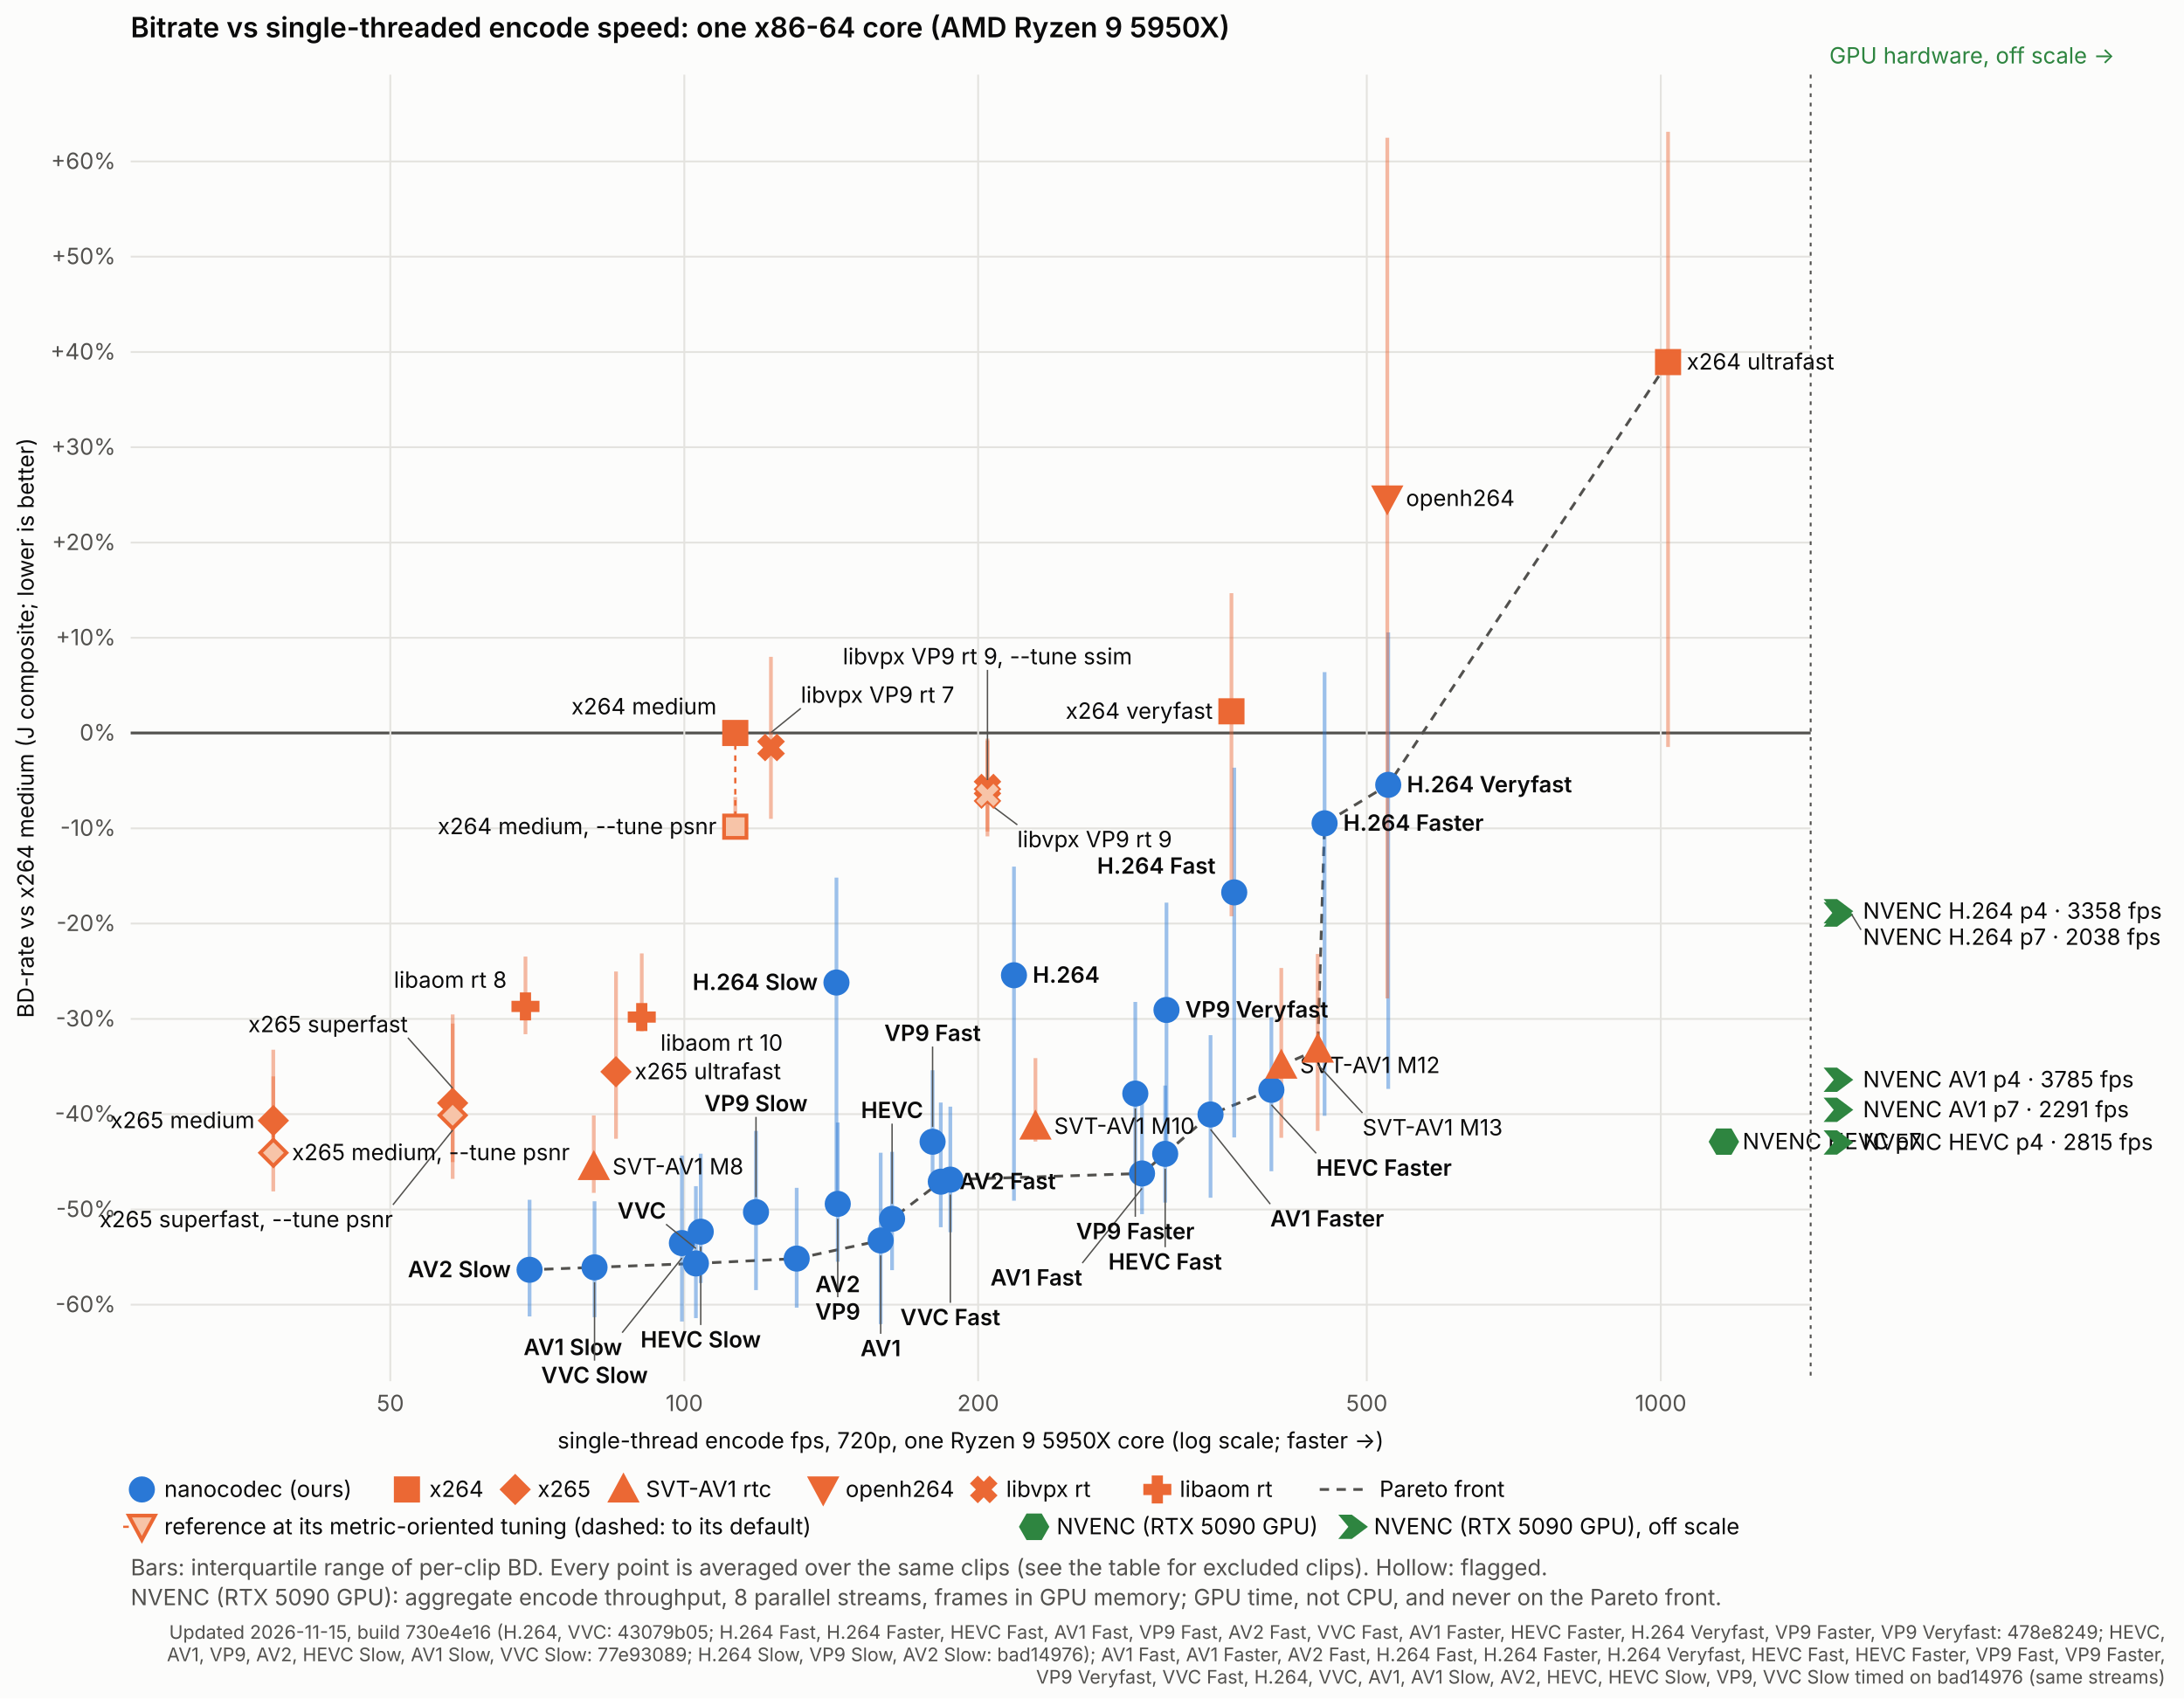
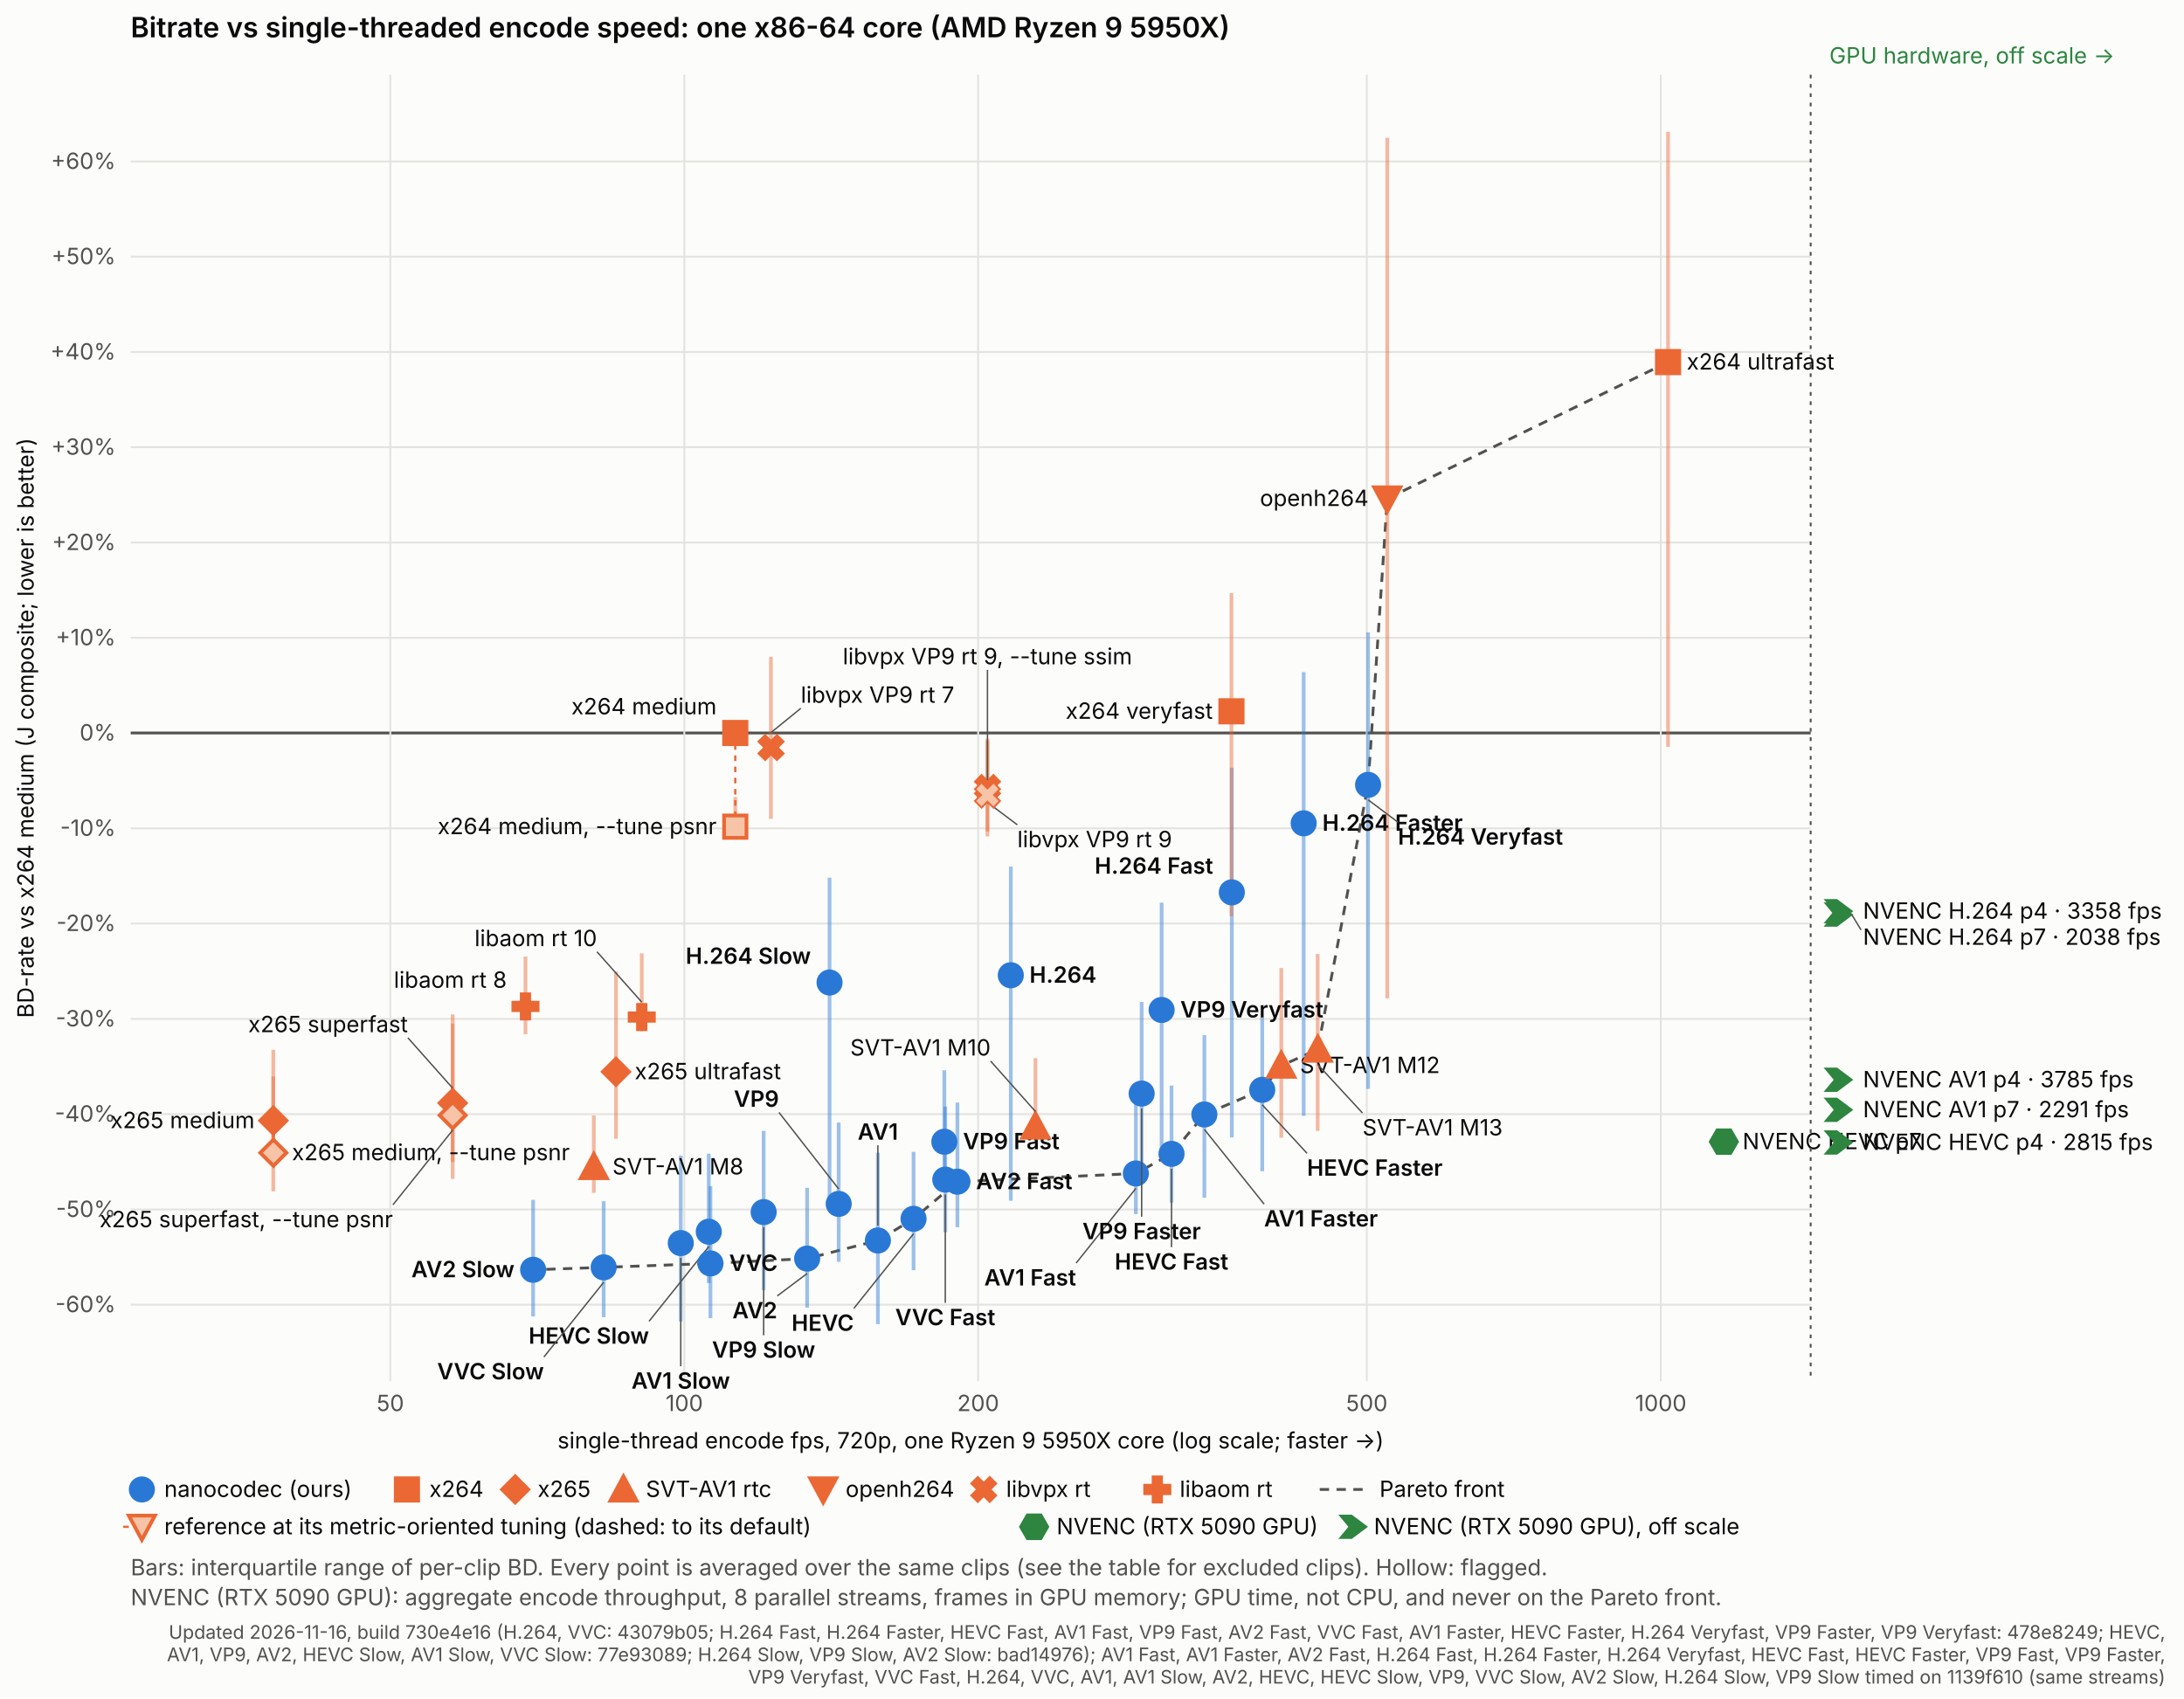
<svg xmlns="http://www.w3.org/2000/svg" viewBox="0 0 1170 910" width="1170" height="910" font-family="system-ui, -apple-system, Segoe UI, sans-serif" font-size="12">
  <rect width="1170" height="910" fill="#fcfcfb" />
  <text x="70" y="20" font-size="15" font-weight="600" fill="#0b0b0b">Bitrate vs single-threaded encode speed: one x86-64 core (AMD Ryzen 9 5950X)</text>
  <text x="70" y="35" fill="#52514e" />
  <line x1="70" x2="970" y1="699.0" y2="699.0" stroke="#e4e3df" stroke-width="1" />
  <text x="62" y="703.0" text-anchor="end" fill="#52514e">-60%</text>
  <line x1="70" x2="970" y1="648.0" y2="648.0" stroke="#e4e3df" stroke-width="1" />
  <text x="62" y="652.0" text-anchor="end" fill="#52514e">-50%</text>
  <line x1="70" x2="970" y1="596.9" y2="596.9" stroke="#e4e3df" stroke-width="1" />
  <text x="62" y="600.9" text-anchor="end" fill="#52514e">-40%</text>
  <line x1="70" x2="970" y1="545.9" y2="545.9" stroke="#e4e3df" stroke-width="1" />
  <text x="62" y="549.9" text-anchor="end" fill="#52514e">-30%</text>
  <line x1="70" x2="970" y1="494.8" y2="494.8" stroke="#e4e3df" stroke-width="1" />
  <text x="62" y="498.8" text-anchor="end" fill="#52514e">-20%</text>
  <line x1="70" x2="970" y1="443.8" y2="443.8" stroke="#e4e3df" stroke-width="1" />
  <text x="62" y="447.8" text-anchor="end" fill="#52514e">-10%</text>
  <line x1="70" x2="970" y1="392.7" y2="392.7" stroke="#52514e" stroke-width="1.5" />
  <text x="62" y="396.7" text-anchor="end" fill="#52514e">0%</text>
  <line x1="70" x2="970" y1="341.7" y2="341.7" stroke="#e4e3df" stroke-width="1" />
  <text x="62" y="345.7" text-anchor="end" fill="#52514e">+10%</text>
  <line x1="70" x2="970" y1="290.7" y2="290.7" stroke="#e4e3df" stroke-width="1" />
  <text x="62" y="294.7" text-anchor="end" fill="#52514e">+20%</text>
  <line x1="70" x2="970" y1="239.6" y2="239.6" stroke="#e4e3df" stroke-width="1" />
  <text x="62" y="243.6" text-anchor="end" fill="#52514e">+30%</text>
  <line x1="70" x2="970" y1="188.6" y2="188.6" stroke="#e4e3df" stroke-width="1" />
  <text x="62" y="192.6" text-anchor="end" fill="#52514e">+40%</text>
  <line x1="70" x2="970" y1="137.5" y2="137.5" stroke="#e4e3df" stroke-width="1" />
  <text x="62" y="141.5" text-anchor="end" fill="#52514e">+50%</text>
  <line x1="70" x2="970" y1="86.5" y2="86.5" stroke="#e4e3df" stroke-width="1" />
  <text x="62" y="90.5" text-anchor="end" fill="#52514e">+60%</text>
  <line x1="209.1" x2="209.1" y1="40" y2="740" stroke="#e4e3df" />
  <text x="209.1" y="756" text-anchor="middle" fill="#52514e">50</text>
  <line x1="366.6" x2="366.6" y1="40" y2="740" stroke="#e4e3df" />
  <text x="366.6" y="756" text-anchor="middle" fill="#52514e">100</text>
  <line x1="524.0" x2="524.0" y1="40" y2="740" stroke="#e4e3df" />
  <text x="524.0" y="756" text-anchor="middle" fill="#52514e">200</text>
  <line x1="732.2" x2="732.2" y1="40" y2="740" stroke="#e4e3df" />
  <text x="732.2" y="756" text-anchor="middle" fill="#52514e">500</text>
  <line x1="889.7" x2="889.7" y1="40" y2="740" stroke="#e4e3df" />
  <text x="889.7" y="756" text-anchor="middle" fill="#52514e">1000</text>
  <text x="520.0" y="776" text-anchor="middle" fill="#0b0b0b">single-thread encode fps, 720p, one Ryzen 9 5950X core (log scale; faster →)</text>
  <text transform="translate(18,390.0) rotate(-90)" text-anchor="middle" fill="#0b0b0b">BD-rate vs x264 medium (J composite; lower is better)</text>
-   <polyline points="893.6,194.0 743.7,420.5 709.6,441.1 705.9,562.3 686.4,570.9 681.1,583.9 648.5,597.1 624.2,618.2 611.8,628.7 509.1,632.0 504.0,633.1 477.9,653.0 471.8,664.6 426.8,674.3 372.8,676.9 318.5,679.0 283.7,680.3" fill="none" stroke="#52514e" stroke-width="1.5" stroke-dasharray="5 4" />
+   <polyline points="893.6,194.0 743.2,267.1 732.9,420.5 705.9,562.3 686.4,570.9 676.2,583.9 645.2,597.1 627.6,618.2 608.5,628.7 512.9,633.1 489.4,653.0 470.3,664.6 432.4,674.3 380.6,676.9 323.4,679.0 285.6,680.3" fill="none" stroke="#52514e" stroke-width="1.5" stroke-dasharray="5 4" />
  <line x1="393.9" y1="392.7" x2="393.9" y2="442.9" stroke="#eb6834" stroke-width="1.2" stroke-dasharray="3 3" />
  <line x1="242.5" y1="591.0" x2="242.5" y2="597.5" stroke="#eb6834" stroke-width="1.2" stroke-dasharray="3 3" />
  <line x1="146.4" y1="600.4" x2="146.4" y2="617.6" stroke="#eb6834" stroke-width="1.2" stroke-dasharray="3 3" />
  <line x1="529.0" y1="421.9" x2="529.0" y2="425.9" stroke="#eb6834" stroke-width="1.2" stroke-dasharray="3 3" />
  <line x1="393.9" x2="393.9" y1="392.7" y2="392.7" stroke="#eb6834" stroke-opacity="0.45" stroke-width="2" />
-   <line x1="448.1" x2="448.1" y1="644.6" y2="470.2" stroke="#2a78d6" stroke-opacity="0.45" stroke-width="2" />
-   <line x1="543.2" x2="543.2" y1="643.3" y2="464.3" stroke="#2a78d6" stroke-opacity="0.45" stroke-width="2" />
-   <line x1="661.2" x2="661.2" y1="609.4" y2="411.3" stroke="#2a78d6" stroke-opacity="0.45" stroke-width="2" />
-   <line x1="709.6" x2="709.6" y1="597.8" y2="360.1" stroke="#2a78d6" stroke-opacity="0.45" stroke-width="2" />
-   <line x1="743.7" x2="743.7" y1="583.4" y2="338.8" stroke="#2a78d6" stroke-opacity="0.45" stroke-width="2" />
-   <line x1="375.4" x2="375.4" y1="687.4" y2="618.1" stroke="#2a78d6" stroke-opacity="0.45" stroke-width="2" />
-   <line x1="477.9" x2="477.9" y1="680.5" y2="617.1" stroke="#2a78d6" stroke-opacity="0.45" stroke-width="2" />
-   <line x1="624.2" x2="624.2" y1="644.3" y2="581.6" stroke="#2a78d6" stroke-opacity="0.45" stroke-width="2" />
-   <line x1="681.1" x2="681.1" y1="627.5" y2="545.0" stroke="#2a78d6" stroke-opacity="0.45" stroke-width="2" />
-   <line x1="365.3" x2="365.3" y1="708.0" y2="619.1" stroke="#2a78d6" stroke-opacity="0.45" stroke-width="2" />
-   <line x1="471.8" x2="471.8" y1="709.4" y2="617.6" stroke="#2a78d6" stroke-opacity="0.45" stroke-width="2" />
-   <line x1="611.8" x2="611.8" y1="650.5" y2="581.3" stroke="#2a78d6" stroke-opacity="0.45" stroke-width="2" />
-   <line x1="648.5" x2="648.5" y1="641.7" y2="554.6" stroke="#2a78d6" stroke-opacity="0.45" stroke-width="2" />
-   <line x1="405.0" x2="405.0" y1="691.2" y2="605.9" stroke="#2a78d6" stroke-opacity="0.45" stroke-width="2" />
-   <line x1="448.8" x2="448.8" y1="676.0" y2="601.4" stroke="#2a78d6" stroke-opacity="0.45" stroke-width="2" />
-   <line x1="499.6" x2="499.6" y1="636.0" y2="573.4" stroke="#2a78d6" stroke-opacity="0.45" stroke-width="2" />
-   <line x1="608.2" x2="608.2" y1="623.4" y2="536.8" stroke="#2a78d6" stroke-opacity="0.45" stroke-width="2" />
-   <line x1="624.9" x2="624.9" y1="617.2" y2="483.6" stroke="#2a78d6" stroke-opacity="0.45" stroke-width="2" />
-   <line x1="283.7" x2="283.7" y1="705.3" y2="642.8" stroke="#2a78d6" stroke-opacity="0.45" stroke-width="2" />
-   <line x1="426.8" x2="426.8" y1="700.6" y2="636.4" stroke="#2a78d6" stroke-opacity="0.45" stroke-width="2" />
-   <line x1="504.0" x2="504.0" y1="657.5" y2="590.7" stroke="#2a78d6" stroke-opacity="0.45" stroke-width="2" />
-   <line x1="318.5" x2="318.5" y1="705.7" y2="643.6" stroke="#2a78d6" stroke-opacity="0.45" stroke-width="2" />
-   <line x1="372.8" x2="372.8" y1="706.2" y2="635.5" stroke="#2a78d6" stroke-opacity="0.45" stroke-width="2" />
-   <line x1="509.1" x2="509.1" y1="660.2" y2="592.9" stroke="#2a78d6" stroke-opacity="0.45" stroke-width="2" />
+   <line x1="444.4" x2="444.4" y1="644.6" y2="470.2" stroke="#2a78d6" stroke-opacity="0.45" stroke-width="2" />
+   <line x1="541.5" x2="541.5" y1="643.3" y2="464.3" stroke="#2a78d6" stroke-opacity="0.45" stroke-width="2" />
+   <line x1="659.9" x2="659.9" y1="609.4" y2="411.3" stroke="#2a78d6" stroke-opacity="0.45" stroke-width="2" />
+   <line x1="698.4" x2="698.4" y1="597.8" y2="360.1" stroke="#2a78d6" stroke-opacity="0.45" stroke-width="2" />
+   <line x1="732.9" x2="732.9" y1="583.4" y2="338.8" stroke="#2a78d6" stroke-opacity="0.45" stroke-width="2" />
+   <line x1="379.7" x2="379.7" y1="687.4" y2="618.1" stroke="#2a78d6" stroke-opacity="0.45" stroke-width="2" />
+   <line x1="489.4" x2="489.4" y1="680.5" y2="617.1" stroke="#2a78d6" stroke-opacity="0.45" stroke-width="2" />
+   <line x1="627.6" x2="627.6" y1="644.3" y2="581.6" stroke="#2a78d6" stroke-opacity="0.45" stroke-width="2" />
+   <line x1="676.2" x2="676.2" y1="627.5" y2="545.0" stroke="#2a78d6" stroke-opacity="0.45" stroke-width="2" />
+   <line x1="364.7" x2="364.7" y1="708.0" y2="619.1" stroke="#2a78d6" stroke-opacity="0.45" stroke-width="2" />
+   <line x1="470.3" x2="470.3" y1="709.4" y2="617.6" stroke="#2a78d6" stroke-opacity="0.45" stroke-width="2" />
+   <line x1="608.5" x2="608.5" y1="650.5" y2="581.3" stroke="#2a78d6" stroke-opacity="0.45" stroke-width="2" />
+   <line x1="645.2" x2="645.2" y1="641.7" y2="554.6" stroke="#2a78d6" stroke-opacity="0.45" stroke-width="2" />
+   <line x1="409.1" x2="409.1" y1="691.2" y2="605.9" stroke="#2a78d6" stroke-opacity="0.45" stroke-width="2" />
+   <line x1="449.3" x2="449.3" y1="676.0" y2="601.4" stroke="#2a78d6" stroke-opacity="0.45" stroke-width="2" />
+   <line x1="505.9" x2="505.9" y1="636.0" y2="573.4" stroke="#2a78d6" stroke-opacity="0.45" stroke-width="2" />
+   <line x1="611.6" x2="611.6" y1="623.4" y2="536.8" stroke="#2a78d6" stroke-opacity="0.45" stroke-width="2" />
+   <line x1="622.3" x2="622.3" y1="617.2" y2="483.6" stroke="#2a78d6" stroke-opacity="0.45" stroke-width="2" />
+   <line x1="285.6" x2="285.6" y1="705.3" y2="642.8" stroke="#2a78d6" stroke-opacity="0.45" stroke-width="2" />
+   <line x1="432.4" x2="432.4" y1="700.6" y2="636.4" stroke="#2a78d6" stroke-opacity="0.45" stroke-width="2" />
+   <line x1="512.9" x2="512.9" y1="657.5" y2="590.7" stroke="#2a78d6" stroke-opacity="0.45" stroke-width="2" />
+   <line x1="323.4" x2="323.4" y1="705.7" y2="643.6" stroke="#2a78d6" stroke-opacity="0.45" stroke-width="2" />
+   <line x1="380.6" x2="380.6" y1="706.2" y2="635.5" stroke="#2a78d6" stroke-opacity="0.45" stroke-width="2" />
+   <line x1="506.4" x2="506.4" y1="660.2" y2="592.9" stroke="#2a78d6" stroke-opacity="0.45" stroke-width="2" />
  <line x1="743.2" x2="743.2" y1="534.9" y2="73.8" stroke="#eb6834" stroke-opacity="0.45" stroke-width="2" />
  <line x1="893.6" x2="893.6" y1="400.2" y2="70.6" stroke="#eb6834" stroke-opacity="0.45" stroke-width="2" />
  <line x1="659.7" x2="659.7" y1="490.9" y2="317.8" stroke="#eb6834" stroke-opacity="0.45" stroke-width="2" />
  <line x1="330.0" x2="330.0" y1="610.1" y2="520.5" stroke="#eb6834" stroke-opacity="0.45" stroke-width="2" />
  <line x1="242.5" x2="242.5" y1="622.6" y2="543.5" stroke="#eb6834" stroke-opacity="0.45" stroke-width="2" />
  <line x1="146.4" x2="146.4" y1="613.8" y2="562.4" stroke="#eb6834" stroke-opacity="0.45" stroke-width="2" />
  <line x1="318.1" x2="318.1" y1="639.1" y2="597.6" stroke="#eb6834" stroke-opacity="0.45" stroke-width="2" />
  <line x1="554.7" x2="554.7" y1="611.6" y2="566.9" stroke="#eb6834" stroke-opacity="0.45" stroke-width="2" />
  <line x1="686.4" x2="686.4" y1="609.6" y2="518.6" stroke="#eb6834" stroke-opacity="0.45" stroke-width="2" />
  <line x1="705.9" x2="705.9" y1="605.9" y2="511.1" stroke="#eb6834" stroke-opacity="0.45" stroke-width="2" />
  <line x1="413.0" x2="413.0" y1="438.7" y2="351.9" stroke="#eb6834" stroke-opacity="0.45" stroke-width="2" />
  <line x1="529.0" x2="529.0" y1="445.5" y2="396.7" stroke="#eb6834" stroke-opacity="0.45" stroke-width="2" />
  <line x1="281.5" x2="281.5" y1="554.1" y2="512.5" stroke="#eb6834" stroke-opacity="0.45" stroke-width="2" />
  <line x1="343.8" x2="343.8" y1="552.5" y2="510.8" stroke="#eb6834" stroke-opacity="0.45" stroke-width="2" />
  <line x1="393.9" x2="393.9" y1="445.3" y2="427.0" stroke="#eb6834" stroke-opacity="0.45" stroke-width="2" />
  <line x1="242.5" x2="242.5" y1="631.6" y2="548.4" stroke="#eb6834" stroke-opacity="0.45" stroke-width="2" />
  <line x1="146.4" x2="146.4" y1="638.3" y2="576.7" stroke="#eb6834" stroke-opacity="0.45" stroke-width="2" />
  <line x1="529.0" x2="529.0" y1="448.1" y2="395.7" stroke="#eb6834" stroke-opacity="0.45" stroke-width="2" />
  <g>
    <rect x="387.9" y="386.7" width="12" height="12" fill="#eb6834" stroke="#eb6834" stroke-width="2" />
  </g>
  <text x="383.9" y="382.7" text-anchor="end" fill="#0b0b0b">x264 medium</text>
  <g>
-     <circle cx="448.1" cy="526.4" r="6" fill="#2a78d6" stroke="#2a78d6" stroke-width="2" />
-   </g>
-   <text x="438.1" y="530.4" text-anchor="end" fill="#0b0b0b" font-weight="600">H.264 Slow</text>
-   <g>
-     <circle cx="543.2" cy="522.5" r="6" fill="#2a78d6" stroke="#2a78d6" stroke-width="2" />
-   </g>
-   <text x="553.2" y="526.5" text-anchor="start" fill="#0b0b0b" font-weight="600">H.264</text>
-   <g>
-     <circle cx="661.2" cy="478.1" r="6" fill="#2a78d6" stroke="#2a78d6" stroke-width="2" />
-   </g>
-   <text x="651.2" y="468.1" text-anchor="end" fill="#0b0b0b" font-weight="600">H.264 Fast</text>
-   <g>
-     <circle cx="709.6" cy="441.1" r="6" fill="#2a78d6" stroke="#2a78d6" stroke-width="2" />
-   </g>
-   <text x="719.6" y="445.1" text-anchor="start" fill="#0b0b0b" font-weight="600">H.264 Faster</text>
-   <g>
-     <circle cx="743.7" cy="420.5" r="6" fill="#2a78d6" stroke="#2a78d6" stroke-width="2" />
-   </g>
-   <text x="753.7" y="424.5" text-anchor="start" fill="#0b0b0b" font-weight="600">H.264 Veryfast</text>
-   <g>
-     <circle cx="375.4" cy="659.9" r="6" fill="#2a78d6" stroke="#2a78d6" stroke-width="2" />
-   </g>
-   <line x1="375.4" y1="667.9" x2="375.4" y2="709.9" stroke="#52514e" stroke-width="0.75" />
-   <text x="375.4" y="721.9" text-anchor="middle" fill="#0b0b0b" font-weight="600">HEVC Slow</text>
-   <g>
-     <circle cx="477.9" cy="653.0" r="6" fill="#2a78d6" stroke="#2a78d6" stroke-width="2" />
-   </g>
-   <line x1="477.9" y1="645.0" x2="477.9" y2="602.0" stroke="#52514e" stroke-width="0.75" />
-   <text x="477.9" y="599.0" text-anchor="middle" fill="#0b0b0b" font-weight="600">HEVC</text>
-   <g>
-     <circle cx="624.2" cy="618.2" r="6" fill="#2a78d6" stroke="#2a78d6" stroke-width="2" />
-   </g>
-   <line x1="624.2" y1="626.2" x2="624.2" y2="668.2" stroke="#52514e" stroke-width="0.75" />
-   <text x="624.2" y="680.2" text-anchor="middle" fill="#0b0b0b" font-weight="600">HEVC Fast</text>
-   <g>
-     <circle cx="681.1" cy="583.9" r="6" fill="#2a78d6" stroke="#2a78d6" stroke-width="2" />
-   </g>
-   <line x1="681.1" y1="591.9" x2="705.1" y2="617.9" stroke="#52514e" stroke-width="0.75" />
-   <text x="705.1" y="629.9" text-anchor="start" fill="#0b0b0b" font-weight="600">HEVC Faster</text>
-   <g>
-     <circle cx="365.3" cy="666.0" r="6" fill="#2a78d6" stroke="#2a78d6" stroke-width="2" />
-   </g>
-   <line x1="365.3" y1="674.0" x2="333.3" y2="714.0" stroke="#52514e" stroke-width="0.75" />
-   <text x="333.3" y="726.0" text-anchor="end" fill="#0b0b0b" font-weight="600">AV1 Slow</text>
-   <g>
-     <circle cx="471.8" cy="664.6" r="6" fill="#2a78d6" stroke="#2a78d6" stroke-width="2" />
-   </g>
-   <line x1="471.8" y1="672.6" x2="471.8" y2="714.6" stroke="#52514e" stroke-width="0.75" />
-   <text x="471.8" y="726.6" text-anchor="middle" fill="#0b0b0b" font-weight="600">AV1</text>
-   <g>
-     <circle cx="611.8" cy="628.7" r="6" fill="#2a78d6" stroke="#2a78d6" stroke-width="2" />
-   </g>
-   <line x1="611.8" y1="636.7" x2="579.8" y2="676.7" stroke="#52514e" stroke-width="0.75" />
-   <text x="579.8" y="688.7" text-anchor="end" fill="#0b0b0b" font-weight="600">AV1 Fast</text>
-   <g>
-     <circle cx="648.5" cy="597.1" r="6" fill="#2a78d6" stroke="#2a78d6" stroke-width="2" />
-   </g>
-   <line x1="648.5" y1="605.1" x2="680.5" y2="645.1" stroke="#52514e" stroke-width="0.75" />
-   <text x="680.5" y="657.1" text-anchor="start" fill="#0b0b0b" font-weight="600">AV1 Faster</text>
-   <g>
-     <circle cx="405.0" cy="649.4" r="6" fill="#2a78d6" stroke="#2a78d6" stroke-width="2" />
-   </g>
-   <line x1="405.0" y1="641.4" x2="405.0" y2="598.4" stroke="#52514e" stroke-width="0.75" />
-   <text x="405.0" y="595.4" text-anchor="middle" fill="#0b0b0b" font-weight="600">VP9 Slow</text>
-   <g>
-     <circle cx="448.8" cy="645.0" r="6" fill="#2a78d6" stroke="#2a78d6" stroke-width="2" />
-   </g>
-   <line x1="448.8" y1="653.0" x2="448.8" y2="695.0" stroke="#52514e" stroke-width="0.75" />
-   <text x="448.8" y="707.0" text-anchor="middle" fill="#0b0b0b" font-weight="600">VP9</text>
-   <g>
-     <circle cx="499.6" cy="611.7" r="6" fill="#2a78d6" stroke="#2a78d6" stroke-width="2" />
-   </g>
-   <line x1="499.6" y1="603.7" x2="499.6" y2="560.7" stroke="#52514e" stroke-width="0.75" />
-   <text x="499.6" y="557.7" text-anchor="middle" fill="#0b0b0b" font-weight="600">VP9 Fast</text>
-   <g>
-     <circle cx="608.2" cy="585.9" r="6" fill="#2a78d6" stroke="#2a78d6" stroke-width="2" />
-   </g>
-   <line x1="608.2" y1="593.9" x2="608.2" y2="651.9" stroke="#52514e" stroke-width="0.75" />
-   <text x="608.2" y="663.9" text-anchor="middle" fill="#0b0b0b" font-weight="600">VP9 Faster</text>
-   <g>
-     <circle cx="624.9" cy="541.1" r="6" fill="#2a78d6" stroke="#2a78d6" stroke-width="2" />
-   </g>
-   <text x="634.9" y="545.1" text-anchor="start" fill="#0b0b0b" font-weight="600">VP9 Veryfast</text>
-   <g>
-     <circle cx="283.7" cy="680.3" r="6" fill="#2a78d6" stroke="#2a78d6" stroke-width="2" />
-   </g>
-   <text x="273.7" y="684.3" text-anchor="end" fill="#0b0b0b" font-weight="600">AV2 Slow</text>
-   <g>
-     <circle cx="426.8" cy="674.3" r="6" fill="#2a78d6" stroke="#2a78d6" stroke-width="2" />
-   </g>
-   <text x="436.8" y="692.3" text-anchor="start" fill="#0b0b0b" font-weight="600">AV2</text>
-   <g>
-     <circle cx="504.0" cy="633.1" r="6" fill="#2a78d6" stroke="#2a78d6" stroke-width="2" />
-   </g>
-   <text x="514.0" y="637.1" text-anchor="start" fill="#0b0b0b" font-weight="600">AV2 Fast</text>
-   <g>
-     <circle cx="318.5" cy="679.0" r="6" fill="#2a78d6" stroke="#2a78d6" stroke-width="2" />
-   </g>
-   <line x1="318.5" y1="687.0" x2="318.5" y2="729.0" stroke="#52514e" stroke-width="0.75" />
-   <text x="318.5" y="741.0" text-anchor="middle" fill="#0b0b0b" font-weight="600">VVC Slow</text>
-   <g>
-     <circle cx="372.8" cy="676.9" r="6" fill="#2a78d6" stroke="#2a78d6" stroke-width="2" />
-   </g>
-   <line x1="372.8" y1="668.9" x2="356.8" y2="655.9" stroke="#52514e" stroke-width="0.75" />
-   <text x="356.8" y="652.9" text-anchor="end" fill="#0b0b0b" font-weight="600">VVC</text>
-   <g>
-     <circle cx="509.1" cy="632.0" r="6" fill="#2a78d6" stroke="#2a78d6" stroke-width="2" />
-   </g>
-   <line x1="509.1" y1="640.0" x2="509.1" y2="698.0" stroke="#52514e" stroke-width="0.75" />
-   <text x="509.1" y="710.0" text-anchor="middle" fill="#0b0b0b" font-weight="600">VVC Fast</text>
+     <circle cx="444.4" cy="526.4" r="6" fill="#2a78d6" stroke="#2a78d6" stroke-width="2" />
+   </g>
+   <text x="434.4" y="516.4" text-anchor="end" fill="#0b0b0b" font-weight="600">H.264 Slow</text>
+   <g>
+     <circle cx="541.5" cy="522.5" r="6" fill="#2a78d6" stroke="#2a78d6" stroke-width="2" />
+   </g>
+   <text x="551.5" y="526.5" text-anchor="start" fill="#0b0b0b" font-weight="600">H.264</text>
+   <g>
+     <circle cx="659.9" cy="478.1" r="6" fill="#2a78d6" stroke="#2a78d6" stroke-width="2" />
+   </g>
+   <text x="649.9" y="468.1" text-anchor="end" fill="#0b0b0b" font-weight="600">H.264 Fast</text>
+   <g>
+     <circle cx="698.4" cy="441.1" r="6" fill="#2a78d6" stroke="#2a78d6" stroke-width="2" />
+   </g>
+   <text x="708.4" y="445.1" text-anchor="start" fill="#0b0b0b" font-weight="600">H.264 Faster</text>
+   <g>
+     <circle cx="732.9" cy="420.5" r="6" fill="#2a78d6" stroke="#2a78d6" stroke-width="2" />
+   </g>
+   <line x1="732.9" y1="428.5" x2="748.9" y2="440.5" stroke="#52514e" stroke-width="0.75" />
+   <text x="748.9" y="452.5" text-anchor="start" fill="#0b0b0b" font-weight="600">H.264 Veryfast</text>
+   <g>
+     <circle cx="379.7" cy="659.9" r="6" fill="#2a78d6" stroke="#2a78d6" stroke-width="2" />
+   </g>
+   <line x1="379.7" y1="667.9" x2="347.7" y2="707.9" stroke="#52514e" stroke-width="0.75" />
+   <text x="347.7" y="719.9" text-anchor="end" fill="#0b0b0b" font-weight="600">HEVC Slow</text>
+   <g>
+     <circle cx="489.4" cy="653.0" r="6" fill="#2a78d6" stroke="#2a78d6" stroke-width="2" />
+   </g>
+   <line x1="489.4" y1="661.0" x2="457.4" y2="701.0" stroke="#52514e" stroke-width="0.75" />
+   <text x="457.4" y="713.0" text-anchor="end" fill="#0b0b0b" font-weight="600">HEVC</text>
+   <g>
+     <circle cx="627.6" cy="618.2" r="6" fill="#2a78d6" stroke="#2a78d6" stroke-width="2" />
+   </g>
+   <line x1="627.6" y1="626.2" x2="627.6" y2="668.2" stroke="#52514e" stroke-width="0.75" />
+   <text x="627.6" y="680.2" text-anchor="middle" fill="#0b0b0b" font-weight="600">HEVC Fast</text>
+   <g>
+     <circle cx="676.2" cy="583.9" r="6" fill="#2a78d6" stroke="#2a78d6" stroke-width="2" />
+   </g>
+   <line x1="676.2" y1="591.9" x2="700.2" y2="617.9" stroke="#52514e" stroke-width="0.75" />
+   <text x="700.2" y="629.9" text-anchor="start" fill="#0b0b0b" font-weight="600">HEVC Faster</text>
+   <g>
+     <circle cx="364.7" cy="666.0" r="6" fill="#2a78d6" stroke="#2a78d6" stroke-width="2" />
+   </g>
+   <line x1="364.7" y1="674.0" x2="364.7" y2="732.0" stroke="#52514e" stroke-width="0.75" />
+   <text x="364.7" y="744.0" text-anchor="middle" fill="#0b0b0b" font-weight="600">AV1 Slow</text>
+   <g>
+     <circle cx="470.3" cy="664.6" r="6" fill="#2a78d6" stroke="#2a78d6" stroke-width="2" />
+   </g>
+   <line x1="470.3" y1="656.6" x2="470.3" y2="613.6" stroke="#52514e" stroke-width="0.75" />
+   <text x="470.3" y="610.6" text-anchor="middle" fill="#0b0b0b" font-weight="600">AV1</text>
+   <g>
+     <circle cx="608.5" cy="628.7" r="6" fill="#2a78d6" stroke="#2a78d6" stroke-width="2" />
+   </g>
+   <line x1="608.5" y1="636.7" x2="576.5" y2="676.7" stroke="#52514e" stroke-width="0.75" />
+   <text x="576.5" y="688.7" text-anchor="end" fill="#0b0b0b" font-weight="600">AV1 Fast</text>
+   <g>
+     <circle cx="645.2" cy="597.1" r="6" fill="#2a78d6" stroke="#2a78d6" stroke-width="2" />
+   </g>
+   <line x1="645.2" y1="605.1" x2="677.2" y2="645.1" stroke="#52514e" stroke-width="0.75" />
+   <text x="677.2" y="657.1" text-anchor="start" fill="#0b0b0b" font-weight="600">AV1 Faster</text>
+   <g>
+     <circle cx="409.1" cy="649.4" r="6" fill="#2a78d6" stroke="#2a78d6" stroke-width="2" />
+   </g>
+   <line x1="409.1" y1="657.4" x2="409.1" y2="715.4" stroke="#52514e" stroke-width="0.75" />
+   <text x="409.1" y="727.4" text-anchor="middle" fill="#0b0b0b" font-weight="600">VP9 Slow</text>
+   <g>
+     <circle cx="449.3" cy="645.0" r="6" fill="#2a78d6" stroke="#2a78d6" stroke-width="2" />
+   </g>
+   <line x1="449.3" y1="637.0" x2="417.3" y2="596.0" stroke="#52514e" stroke-width="0.75" />
+   <text x="417.3" y="593.0" text-anchor="end" fill="#0b0b0b" font-weight="600">VP9</text>
+   <g>
+     <circle cx="505.9" cy="611.7" r="6" fill="#2a78d6" stroke="#2a78d6" stroke-width="2" />
+   </g>
+   <text x="515.9" y="615.7" text-anchor="start" fill="#0b0b0b" font-weight="600">VP9 Fast</text>
+   <g>
+     <circle cx="611.6" cy="585.9" r="6" fill="#2a78d6" stroke="#2a78d6" stroke-width="2" />
+   </g>
+   <line x1="611.6" y1="593.9" x2="611.6" y2="651.9" stroke="#52514e" stroke-width="0.75" />
+   <text x="611.6" y="663.9" text-anchor="middle" fill="#0b0b0b" font-weight="600">VP9 Faster</text>
+   <g>
+     <circle cx="622.3" cy="541.1" r="6" fill="#2a78d6" stroke="#2a78d6" stroke-width="2" />
+   </g>
+   <text x="632.3" y="545.1" text-anchor="start" fill="#0b0b0b" font-weight="600">VP9 Veryfast</text>
+   <g>
+     <circle cx="285.6" cy="680.3" r="6" fill="#2a78d6" stroke="#2a78d6" stroke-width="2" />
+   </g>
+   <text x="275.6" y="684.3" text-anchor="end" fill="#0b0b0b" font-weight="600">AV2 Slow</text>
+   <g>
+     <circle cx="432.4" cy="674.3" r="6" fill="#2a78d6" stroke="#2a78d6" stroke-width="2" />
+   </g>
+   <line x1="432.4" y1="682.3" x2="416.4" y2="694.3" stroke="#52514e" stroke-width="0.75" />
+   <text x="416.4" y="706.3" text-anchor="end" fill="#0b0b0b" font-weight="600">AV2</text>
+   <g>
+     <circle cx="512.9" cy="633.1" r="6" fill="#2a78d6" stroke="#2a78d6" stroke-width="2" />
+   </g>
+   <text x="522.9" y="637.1" text-anchor="start" fill="#0b0b0b" font-weight="600">AV2 Fast</text>
+   <g>
+     <circle cx="323.4" cy="679.0" r="6" fill="#2a78d6" stroke="#2a78d6" stroke-width="2" />
+   </g>
+   <line x1="323.4" y1="687.0" x2="291.4" y2="727.0" stroke="#52514e" stroke-width="0.75" />
+   <text x="291.4" y="739.0" text-anchor="end" fill="#0b0b0b" font-weight="600">VVC Slow</text>
+   <g>
+     <circle cx="380.6" cy="676.9" r="6" fill="#2a78d6" stroke="#2a78d6" stroke-width="2" />
+   </g>
+   <text x="390.6" y="680.9" text-anchor="start" fill="#0b0b0b" font-weight="600">VVC</text>
+   <g>
+     <circle cx="506.4" cy="632.0" r="6" fill="#2a78d6" stroke="#2a78d6" stroke-width="2" />
+   </g>
+   <line x1="506.4" y1="640.0" x2="506.4" y2="698.0" stroke="#52514e" stroke-width="0.75" />
+   <text x="506.4" y="710.0" text-anchor="middle" fill="#0b0b0b" font-weight="600">VVC Fast</text>
  <g>
    <polygon points="743.171,274.072 750.171,261.072 736.171,261.072" fill="#eb6834" stroke="#eb6834" stroke-width="2" />
  </g>
-   <text x="753.2" y="271.1" text-anchor="start" fill="#0b0b0b">openh264</text>
+   <text x="733.2" y="271.1" text-anchor="end" fill="#0b0b0b">openh264</text>
  <g>
    <rect x="887.6" y="188.0" width="12" height="12" fill="#eb6834" stroke="#eb6834" stroke-width="2" />
  </g>
  <text x="903.6" y="198.0" text-anchor="start" fill="#0b0b0b">x264 ultrafast</text>
  <g>
    <rect x="653.7" y="375.1" width="12" height="12" fill="#eb6834" stroke="#eb6834" stroke-width="2" />
  </g>
  <text x="649.7" y="385.1" text-anchor="end" fill="#0b0b0b">x264 veryfast</text>
  <g>
    <polygon points="329.978,567.211 336.978,574.211 329.978,581.211 322.978,574.211" fill="#eb6834" stroke="#eb6834" stroke-width="2" />
  </g>
  <text x="340.0" y="578.2" text-anchor="start" fill="#0b0b0b">x265 ultrafast</text>
  <g>
    <polygon points="242.489,583.979 249.489,590.979 242.489,597.979 235.489,590.979" fill="#eb6834" stroke="#eb6834" stroke-width="2" />
  </g>
  <line x1="242.5" y1="583.0" x2="218.5" y2="556.0" stroke="#52514e" stroke-width="0.75" />
  <text x="218.5" y="553.0" text-anchor="end" fill="#0b0b0b">x265 superfast</text>
  <g>
    <polygon points="146.449,593.371 153.449,600.371 146.449,607.371 139.449,600.371" fill="#eb6834" stroke="#eb6834" stroke-width="2" />
  </g>
  <text x="136.4" y="604.4" text-anchor="end" fill="#0b0b0b">x265 medium</text>
  <g>
    <polygon points="318.125,618.237 325.125,631.237 311.125,631.237" fill="#eb6834" stroke="#eb6834" stroke-width="2" />
  </g>
  <text x="328.1" y="629.2" text-anchor="start" fill="#0b0b0b">SVT-AV1 M8</text>
  <g>
    <polygon points="554.706,596.55 561.706,609.55 547.706,609.55" fill="#eb6834" stroke="#eb6834" stroke-width="2" />
  </g>
-   <text x="564.7" y="607.5" text-anchor="start" fill="#0b0b0b">SVT-AV1 M10</text>
+   <line x1="554.7" y1="595.5" x2="530.7" y2="568.5" stroke="#52514e" stroke-width="0.75" />
+   <text x="530.7" y="565.5" text-anchor="end" fill="#0b0b0b">SVT-AV1 M10</text>
  <g>
    <polygon points="686.399,563.927 693.399,576.927 679.399,576.927" fill="#eb6834" stroke="#eb6834" stroke-width="2" />
  </g>
  <text x="696.4" y="574.9" text-anchor="start" fill="#0b0b0b">SVT-AV1 M12</text>
  <g>
    <polygon points="705.948,555.336 712.948,568.336 698.948,568.336" fill="#eb6834" stroke="#eb6834" stroke-width="2" />
  </g>
  <line x1="705.9" y1="570.3" x2="729.9" y2="596.3" stroke="#52514e" stroke-width="0.75" />
  <text x="729.9" y="608.3" text-anchor="start" fill="#0b0b0b">SVT-AV1 M13</text>
  <g>
    <polygon points="416.2,393.8 419.8,397.3 416.6,400.5 419.8,403.7 416.2,407.2 413.0,404.1 409.9,407.2 406.3,403.7 409.5,400.5 406.3,397.3 409.9,393.8 413.0,397.0" fill="#eb6834" stroke="#eb6834" stroke-width="1" />
  </g>
  <line x1="413.0" y1="392.5" x2="429.0" y2="379.5" stroke="#52514e" stroke-width="0.75" />
  <text x="429.0" y="376.5" text-anchor="start" fill="#0b0b0b">libvpx VP9 rt 7</text>
  <g>
    <polygon points="532.2,415.2 535.7,418.8 532.5,421.9 535.7,425.1 532.2,428.7 529.0,425.5 525.8,428.7 522.3,425.1 525.5,421.9 522.3,418.8 525.8,415.2 529.0,418.4" fill="#eb6834" stroke="#eb6834" stroke-width="1" />
  </g>
  <line x1="529.0" y1="429.9" x2="545.0" y2="441.9" stroke="#52514e" stroke-width="0.75" />
  <text x="545.0" y="453.9" text-anchor="start" fill="#0b0b0b">libvpx VP9 rt 9</text>
  <g>
    <polygon points="279.0,532.2 284.0,532.2 284.0,536.7 288.5,536.7 288.5,541.7 284.0,541.7 284.0,546.2 279.0,546.2 279.0,541.7 274.5,541.7 274.5,536.7 279.0,536.7" fill="#eb6834" stroke="#eb6834" stroke-width="1" />
  </g>
  <text x="271.5" y="529.2" text-anchor="end" fill="#0b0b0b">libaom rt 8</text>
  <g>
    <polygon points="341.3,537.9 346.3,537.9 346.3,542.4 350.8,542.4 350.8,547.4 346.3,547.4 346.3,551.9 341.3,551.9 341.3,547.4 336.8,547.4 336.8,542.4 341.3,542.4" fill="#eb6834" stroke="#eb6834" stroke-width="1" />
  </g>
-   <text x="353.8" y="562.9" text-anchor="start" fill="#0b0b0b">libaom rt 10</text>
+   <line x1="343.8" y1="536.9" x2="319.8" y2="509.9" stroke="#52514e" stroke-width="0.75" />
+   <text x="319.8" y="506.9" text-anchor="end" fill="#0b0b0b">libaom rt 10</text>
  <g>
    <rect x="387.9" y="436.9" width="12" height="12" fill="#f7c4a8" stroke="#eb6834" stroke-width="2" />
  </g>
  <text x="383.9" y="446.9" text-anchor="end" fill="#0b0b0b">x264 medium, --tune psnr</text>
  <g>
    <polygon points="242.489,590.525 249.489,597.525 242.489,604.525 235.489,597.525" fill="#f7c4a8" stroke="#eb6834" stroke-width="2" />
  </g>
  <line x1="242.5" y1="605.5" x2="210.5" y2="645.5" stroke="#52514e" stroke-width="0.75" />
  <text x="210.5" y="657.5" text-anchor="end" fill="#0b0b0b">x265 superfast, --tune psnr</text>
  <g>
    <polygon points="146.449,610.622 153.449,617.622 146.449,624.622 139.449,617.622" fill="#f7c4a8" stroke="#eb6834" stroke-width="2" />
  </g>
  <text x="156.4" y="621.6" text-anchor="start" fill="#0b0b0b">x265 medium, --tune psnr</text>
  <g>
    <polygon points="532.2,419.2 535.7,422.8 532.5,425.9 535.7,429.1 532.2,432.7 529.0,429.5 525.8,432.7 522.3,429.1 525.5,425.9 522.3,422.8 525.8,419.2 529.0,422.4" fill="#f7c4a8" stroke="#eb6834" stroke-width="1" />
  </g>
  <line x1="529.0" y1="417.9" x2="529.0" y2="358.9" stroke="#52514e" stroke-width="0.75" />
  <text x="529.0" y="355.9" text-anchor="middle" fill="#0b0b0b">libvpx VP9 rt 9, --tune ssim</text>
  <g>
    <polygon points="930.5,611.7 927.0,617.7 920.0,617.7 916.5,611.7 920.0,605.6 927.0,605.6" fill="#2e8540" stroke="#2e8540" stroke-width="2" />
  </g>
  <text x="933.5" y="615.7" text-anchor="start" fill="#0b0b0b">NVENC HEVC p7</text>
  <line x1="970" x2="970" y1="40" y2="740" stroke="#52514e" stroke-dasharray="2 3" />
  <text x="980" y="34" fill="#2e8540">GPU hardware, off scale →</text>
  <g>
    <polygon points="978.0,482.2 984.0,482.2 992.0,488.2 984.0,494.2 978.0,494.2 983.0,488.2" fill="#2e8540" stroke="#2e8540" />
  </g>
  <text x="998" y="492.2" fill="#0b0b0b">NVENC H.264 p4 · 3358 fps</text>
  <g>
    <polygon points="978.0,484.0 984.0,484.0 992.0,490.0 984.0,496.0 978.0,496.0 983.0,490.0" fill="#2e8540" stroke="#2e8540" />
  </g>
  <line x1="992" y1="490.0" x2="997" y2="498.2" stroke="#52514e" stroke-width="0.75" />
  <text x="998" y="506.2" fill="#0b0b0b">NVENC H.264 p7 · 2038 fps</text>
  <g>
    <polygon points="978.0,572.5 984.0,572.5 992.0,578.5 984.0,584.5 978.0,584.5 983.0,578.5" fill="#2e8540" stroke="#2e8540" />
  </g>
  <text x="998" y="582.5" fill="#0b0b0b">NVENC AV1 p4 · 3785 fps</text>
  <g>
    <polygon points="978.0,588.6 984.0,588.6 992.0,594.6 984.0,600.6 978.0,600.6 983.0,594.6" fill="#2e8540" stroke="#2e8540" />
  </g>
  <text x="998" y="598.6" fill="#0b0b0b">NVENC AV1 p7 · 2291 fps</text>
  <g>
    <polygon points="978.0,606.1 984.0,606.1 992.0,612.1 984.0,618.1 978.0,618.1 983.0,612.1" fill="#2e8540" stroke="#2e8540" />
  </g>
  <text x="998" y="616.1" fill="#0b0b0b">NVENC HEVC p4 · 2815 fps</text>
  <circle cx="76.0" cy="798.0" r="6" fill="#2a78d6" stroke="#2a78d6" stroke-width="2" />
  <text x="88" y="802" fill="#0b0b0b">nanocodec (ours)</text>
  <rect x="212.0" y="792.0" width="12" height="12" fill="#eb6834" stroke="#eb6834" stroke-width="2" />
  <text x="230" y="802" fill="#0b0b0b">x264</text>
  <polygon points="276,791 283,798 276,805 269,798" fill="#eb6834" stroke="#eb6834" stroke-width="2" />
  <text x="288" y="802" fill="#0b0b0b">x265</text>
  <polygon points="334,791 341,804 327,804" fill="#eb6834" stroke="#eb6834" stroke-width="2" />
  <text x="346" y="802" fill="#0b0b0b">SVT-AV1 rtc</text>
  <polygon points="441,805 448,792 434,792" fill="#eb6834" stroke="#eb6834" stroke-width="2" />
  <text x="453" y="802" fill="#0b0b0b">openh264</text>
  <polygon points="530.2,791.3 533.7,794.8 530.5,798.0 533.7,801.2 530.2,804.7 527.0,801.5 523.8,804.7 520.3,801.2 523.5,798.0 520.3,794.8 523.8,791.3 527.0,794.5" fill="#eb6834" stroke="#eb6834" stroke-width="1" />
  <text x="539" y="802" fill="#0b0b0b">libvpx rt</text>
  <polygon points="617.5,791.0 622.5,791.0 622.5,795.5 627.0,795.5 627.0,800.5 622.5,800.5 622.5,805.0 617.5,805.0 617.5,800.5 613.0,800.5 613.0,795.5 617.5,795.5" fill="#eb6834" stroke="#eb6834" stroke-width="1" />
  <text x="632" y="802" fill="#0b0b0b">libaom rt</text>
  <line x1="707" x2="733" y1="798" y2="798" stroke="#52514e" stroke-width="1.5" stroke-dasharray="5 4" />
  <text x="739" y="802" fill="#0b0b0b">Pareto front</text>
  <line x1="66" x2="76" y1="818" y2="818" stroke="#eb6834" stroke-width="1.2" stroke-dasharray="3 3" />
  <polygon points="76,825 83,812 69,812" fill="#f7c4a8" stroke="#eb6834" stroke-width="2" />
  <text x="88" y="822" fill="#0b0b0b">reference at its metric-oriented tuning (dashed: to its default)</text>
  <polygon points="561.0,818.0 557.5,824.1 550.5,824.1 547.0,818.0 550.5,811.9 557.5,811.9" fill="#2e8540" stroke="#2e8540" stroke-width="2" />
  <text x="566" y="822" fill="#0b0b0b">NVENC (RTX 5090 GPU)</text>
  <polygon points="718.0,812.0 724.0,812.0 732.0,818.0 724.0,824.0 718.0,824.0 723.0,818.0" fill="#2e8540" stroke="#2e8540" />
  <text x="736" y="822" fill="#0b0b0b">NVENC (RTX 5090 GPU), off scale</text>
  <text x="70" y="844" fill="#52514e">Bars: interquartile range of per-clip BD. Every point is averaged over the same clips (see the table for excluded clips). Hollow: flagged.</text>
  <text x="70" y="860" fill="#52514e">NVENC (RTX 5090 GPU): aggregate encode throughput, 8 parallel streams, frames in GPU memory; GPU time, not CPU, and never on the Pareto front.</text>
-   <text x="1160" y="878" font-size="10" text-anchor="end" fill="#52514e">Updated 2026-11-15, build 730e4e16 (H.264, VVC: 43079b05; H.264 Fast, H.264 Faster, HEVC Fast, AV1 Fast, VP9 Fast, AV2 Fast, VVC Fast, AV1 Faster, HEVC Faster, H.264 Veryfast, VP9 Faster, VP9 Veryfast: 478e8249; HEVC,</text>
+   <text x="1160" y="878" font-size="10" text-anchor="end" fill="#52514e">Updated 2026-11-16, build 730e4e16 (H.264, VVC: 43079b05; H.264 Fast, H.264 Faster, HEVC Fast, AV1 Fast, VP9 Fast, AV2 Fast, VVC Fast, AV1 Faster, HEVC Faster, H.264 Veryfast, VP9 Faster, VP9 Veryfast: 478e8249; HEVC,</text>
  <text x="1160" y="890" font-size="10" text-anchor="end" fill="#52514e">AV1, VP9, AV2, HEVC Slow, AV1 Slow, VVC Slow: 77e93089; H.264 Slow, VP9 Slow, AV2 Slow: bad14976); AV1 Fast, AV1 Faster, AV2 Fast, H.264 Fast, H.264 Faster, H.264 Veryfast, HEVC Fast, HEVC Faster, VP9 Fast, VP9 Faster,</text>
-   <text x="1160" y="902" font-size="10" text-anchor="end" fill="#52514e">VP9 Veryfast, VVC Fast, H.264, VVC, AV1, AV1 Slow, AV2, HEVC, HEVC Slow, VP9, VVC Slow timed on bad14976 (same streams)</text>
+   <text x="1160" y="902" font-size="10" text-anchor="end" fill="#52514e">VP9 Veryfast, VVC Fast, H.264, VVC, AV1, AV1 Slow, AV2, HEVC, HEVC Slow, VP9, VVC Slow, AV2 Slow, H.264 Slow, VP9 Slow timed on 1139f610 (same streams)</text>
</svg>
